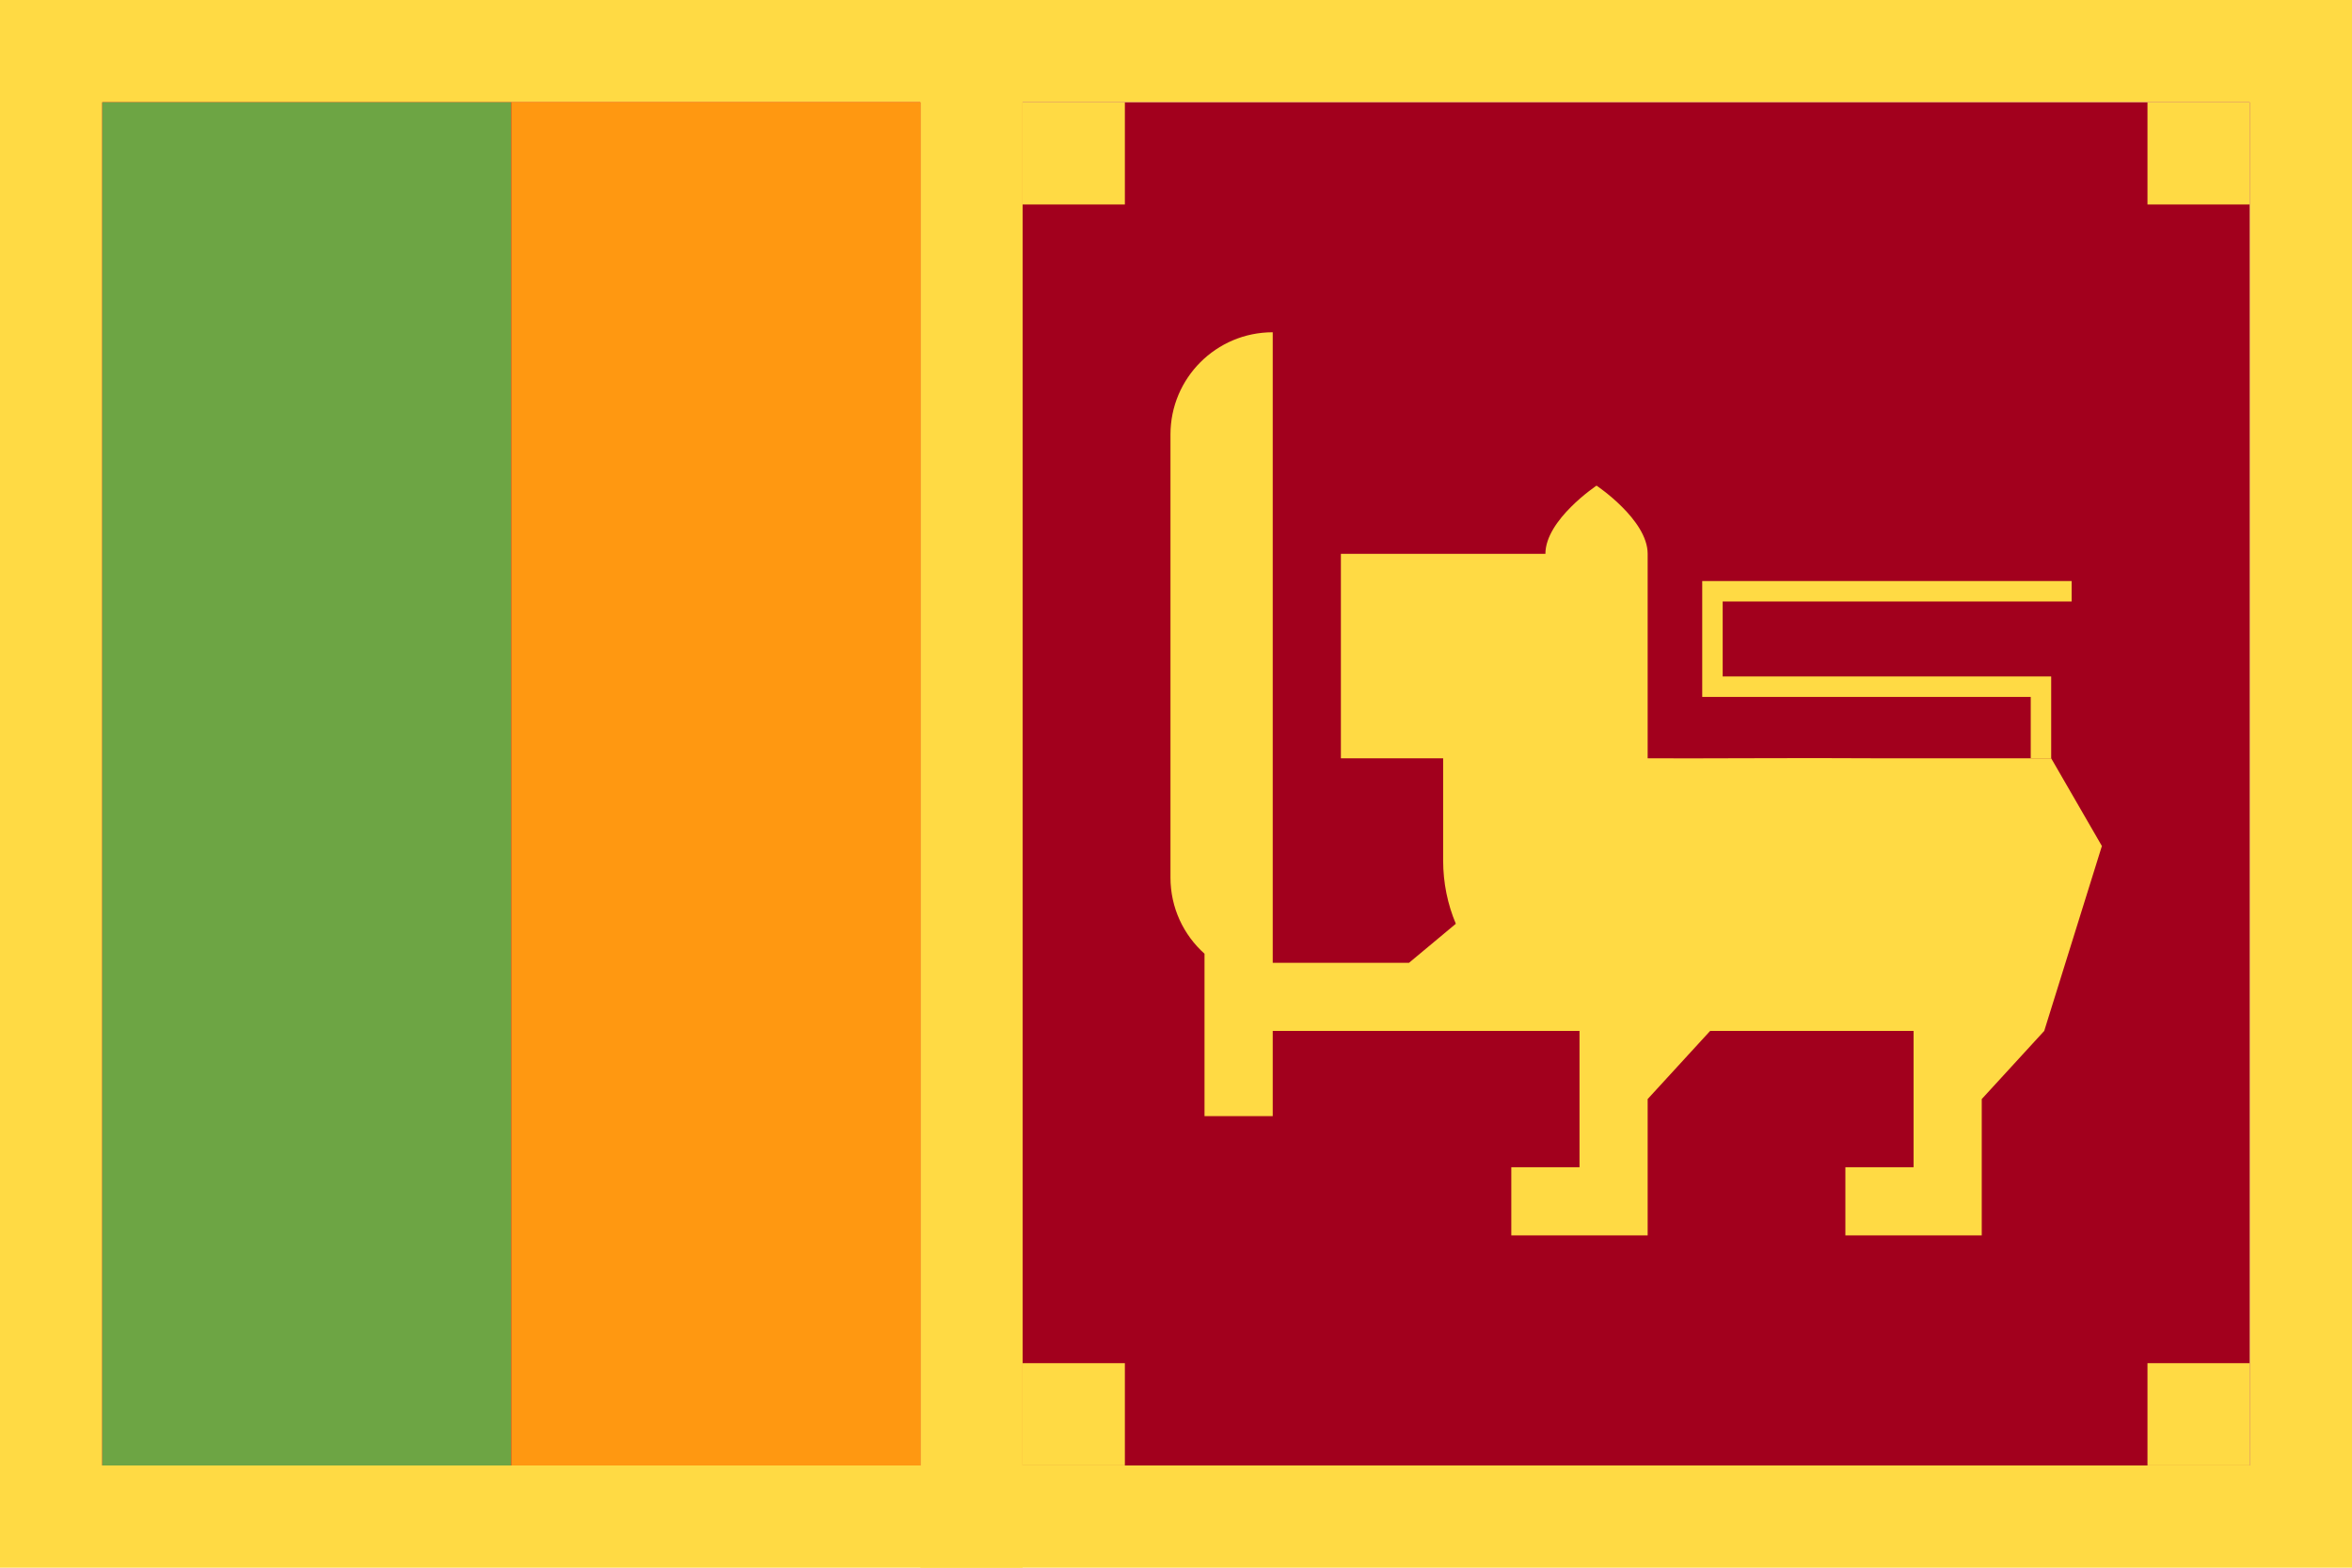
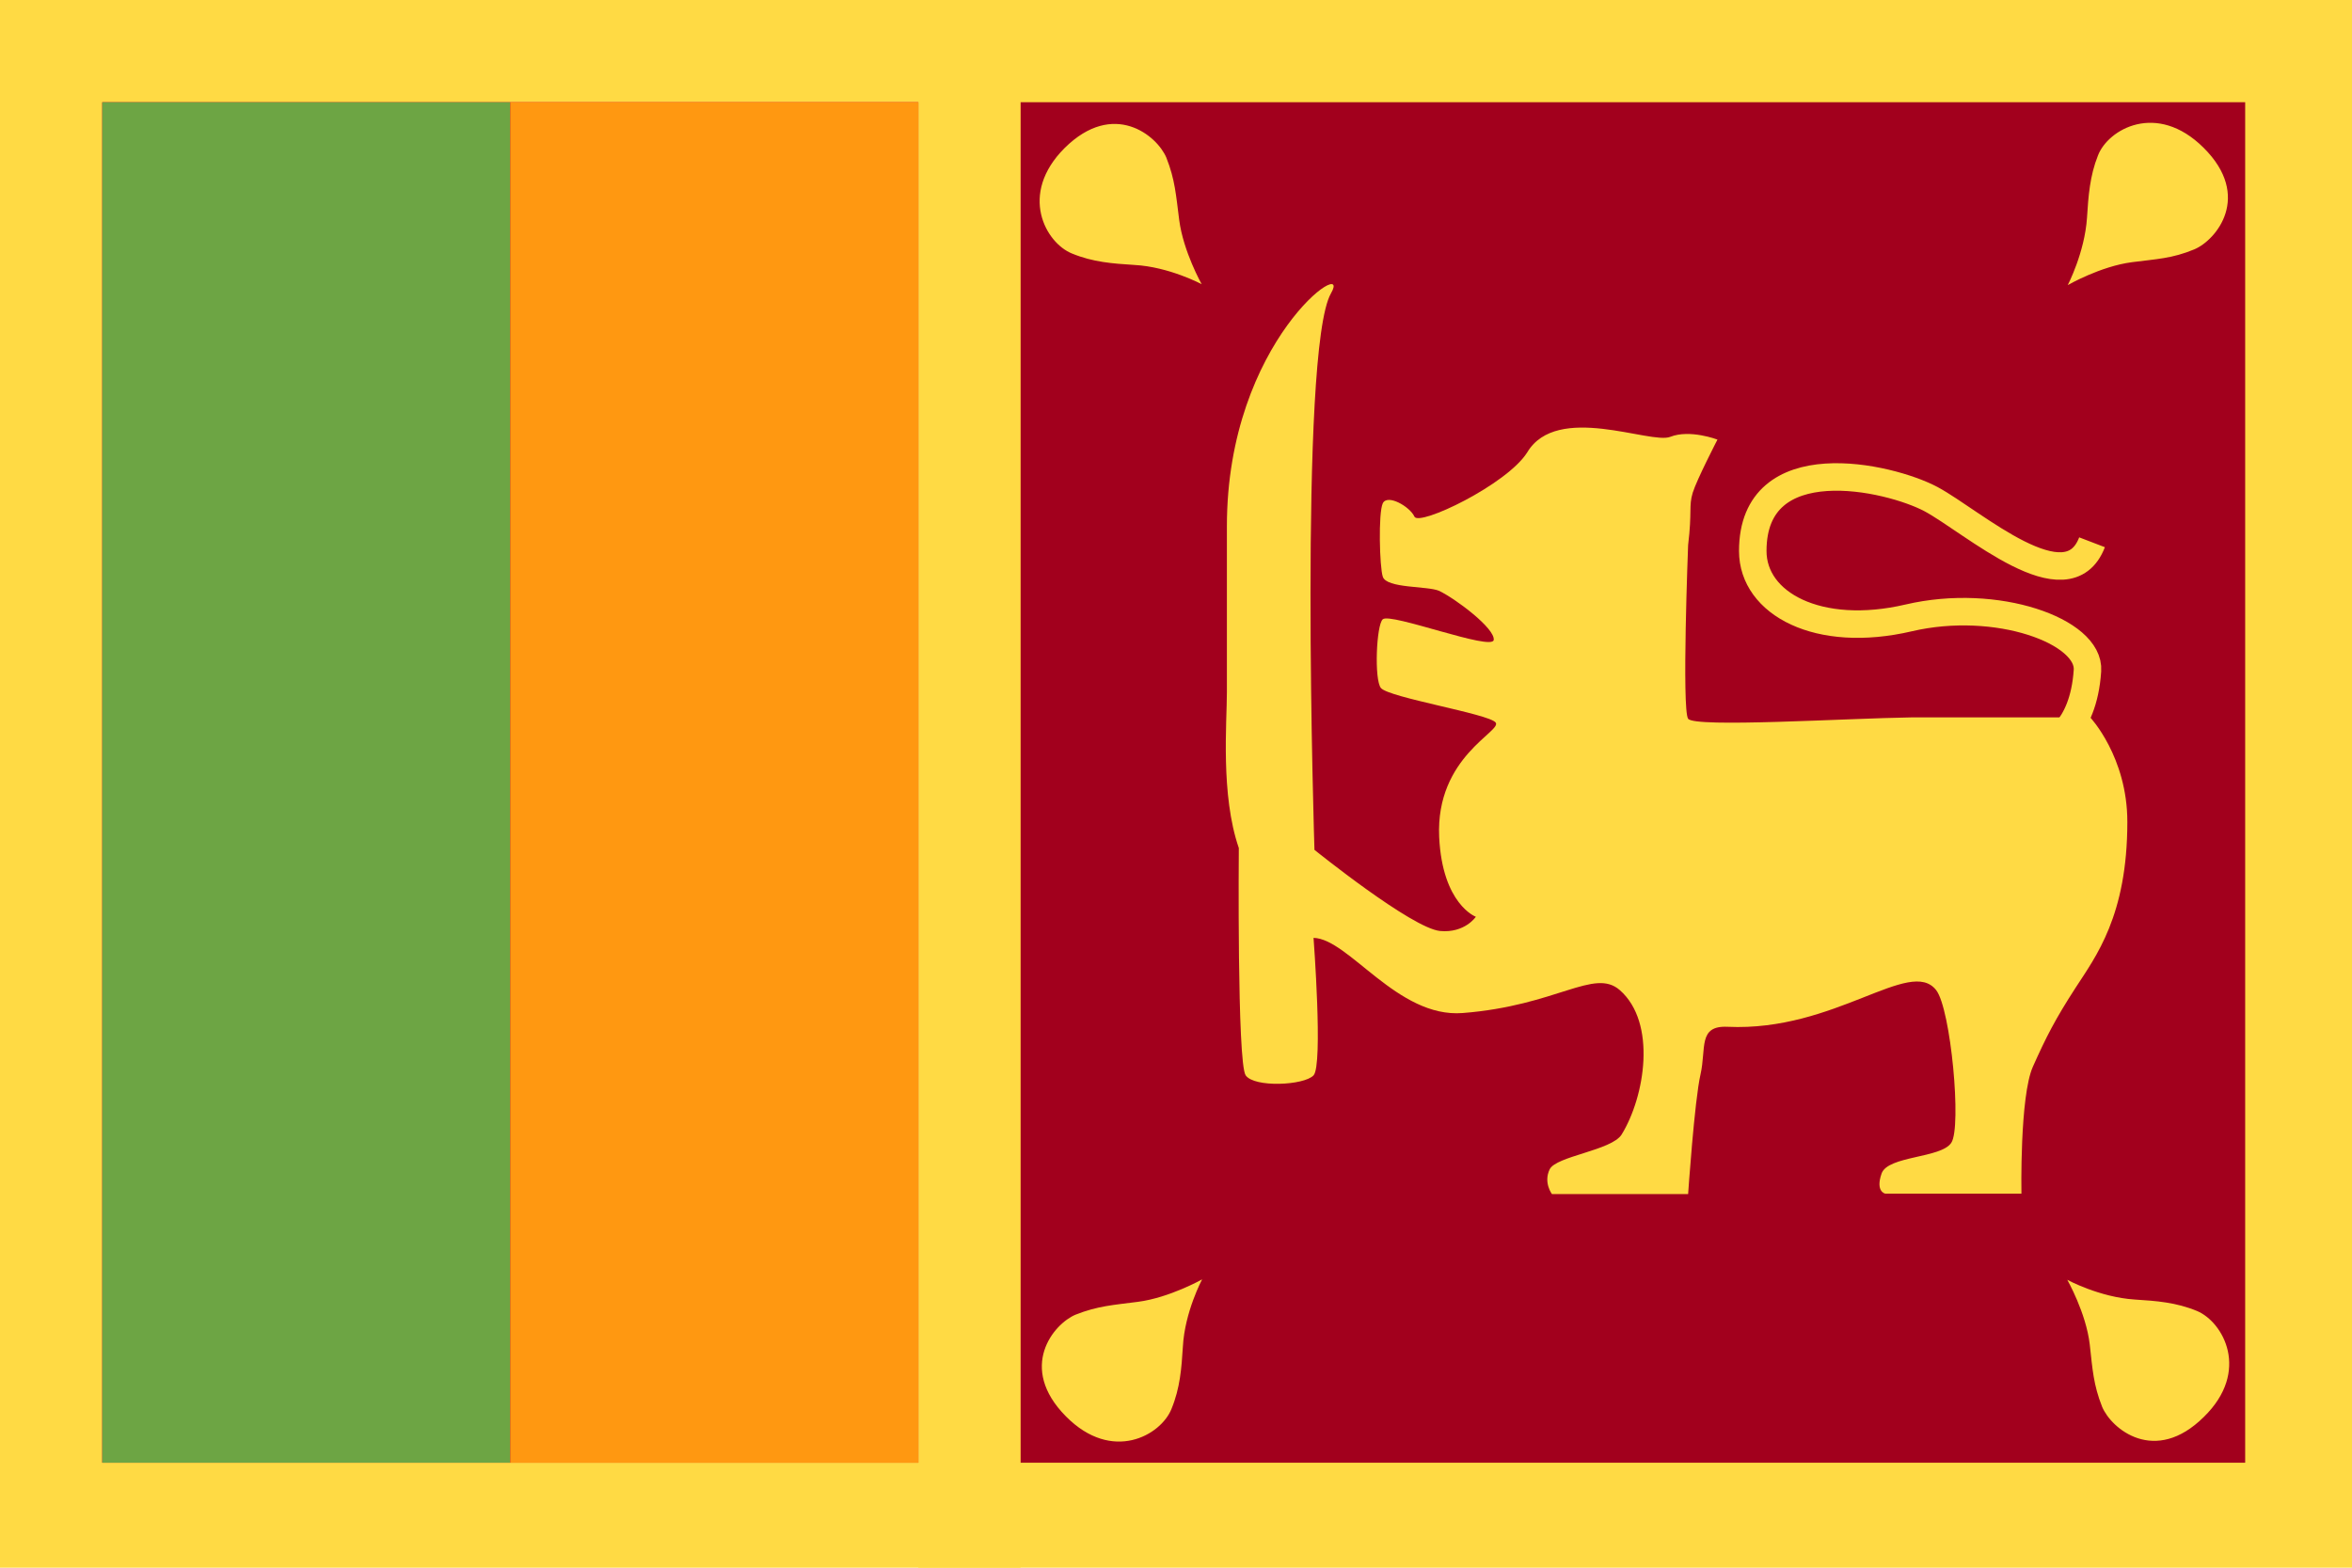
- <svg xmlns="http://www.w3.org/2000/svg" viewBox="0 85.333 512 341.333">
-   <path fill="#FFDA44" d="M0,85.329v341.337h512V85.329H0z M489.739,404.405h-267.13V107.59h267.13V404.405z" />
-   <rect x="222.609" y="107.595" fill="#A2001D" width="267.13" height="296.815" />
-   <rect x="22.261" y="107.595" fill="#D80027" width="200.348" height="296.815" />
-   <rect x="200.348" y="85.334" fill="#FFDA44" width="22.261" height="341.337" />
-   <rect x="22.261" y="107.595" fill="#6DA544" width="89.043" height="296.815" />
-   <rect x="111.304" y="107.595" fill="#FF9811" width="89.043" height="296.815" />
-   <g>
-     <path fill="#FFDA44" d="M358.675,250.438v-44.522c0-7.424-11.13-14.848-11.13-14.848s-11.13,7.424-11.13,14.848h-44.522   v44.522h22.261v22.261c0,4.875,0.979,9.539,2.76,13.768l-10.184,8.493h-29.674V157.677c-12.299,0-22.261,9.973-22.261,22.261   v96.467c0,6.589,2.861,12.511,7.413,16.584v35.361h14.848v-18.554h66.783v29.685H328.99v14.837h29.685v-29.685l13.601-14.837   h44.288v29.685h-14.848v14.837h29.685v-29.685l13.601-14.837l12.552-40.259l-11.038-19.1h-38.945   C393.402,250.315,366.934,250.527,358.675,250.438z" />
-     <polygon fill="#FFDA44" points="370.551,211.844 370.551,237.073 442.064,237.073 442.064,250.438 446.516,250.438    446.516,232.621 375.003,232.621 375.003,216.296 450.968,216.296 450.968,211.844  " />
-     <rect x="222.609" y="107.595" fill="#FFDA44" width="22.261" height="22.261" />
-     <rect x="467.478" y="107.595" fill="#FFDA44" width="22.261" height="22.261" />
-     <rect x="222.609" y="382.138" fill="#FFDA44" width="22.261" height="22.261" />
-     <rect x="467.478" y="382.138" fill="#FFDA44" width="22.261" height="22.261" />
-   </g>
+ <svg xmlns="http://www.w3.org/2000/svg" viewBox="0 0 513 342">
+   <path fill="#FFDA44" d="M0 0h513v342H0z" />
+   <path fill="#A2001D" d="M222.6 22.3h267.1v296.8H222.6z" />
+   <path fill="#D80027" d="M22.3 22.3h200.3v296.8H22.3z" />
+   <path fill="#FFDA44" d="M200.3 0h22.3v342h-22.3z" />
+   <path fill="#6DA544" d="M22.3 22.3h89v296.8h-89z" />
+   <path fill="#FF9811" d="M111.3 22.3h89v296.8h-89z" />
+   <path fill="#FFDA44" d="M368.2 156.8c-1.4-2 0-37.9 0-37.9.9-7.4.1-8.4 1-11.4.9-2.9 5.4-11.6 5.4-11.6s-6-2.3-10.3-.6c-4.3 1.7-24.7-7.5-31.2 3.4-4.4 7-23.6 16.2-24.6 14-1-2.2-5.9-5-6.9-2.9s-.7 13.9 0 16c.8 2.6 9.8 2 12.3 3.1 3.7 1.8 12.2 8.2 11.9 10.7-.3 2.5-22.5-6-24.2-4.5-1.4 1.2-1.9 13.2-.4 15 1.8 2.1 23.4 5.6 25 7.5 1.6 1.9-13.1 7.4-12.3 25 .7 14.7 8 17.4 8 17.4s-2.4 3.6-7.8 3.1c-6.2-.6-27.4-17.7-27.4-17.7s-3.5-109 3.6-121.4c4.9-8.5-22.7 10.1-22.7 50.8V151c0 6.6-1.4 22.4 2.6 34 0 0-.4 46.9 1.5 49.6s12.7 2.2 14.8 0 0-30 0-30c7.7.2 18.3 17.5 32.5 16.4 20.6-1.6 28.7-9.9 34.3-5 8.1 7.1 5.5 23.2.4 31.5-2.2 3.5-14.3 4.7-15.7 7.6-1.4 2.9.5 5.4.5 5.4h29.7s1.4-20.5 2.7-26.1c1.3-5.7-.6-10.7 5.9-10.4 23.5 1.1 39.8-15.3 45.5-8 3.2 4.1 5.6 29.9 3.3 33.3-2.2 3.4-13.8 2.8-15.2 6.7-1.4 4 .8 4.4.8 4.4h29.7s-.4-21.2 2.5-27.7 4.9-10.4 9.3-17.2c4.4-6.8 11.3-15.7 11.3-36.2 0-14.2-8.1-22.8-8.1-22.8H417c-14.1.2-47.4 2.3-48.8.3zM232.2 32.3c10.7-10.6 20.2-2.7 22.2 2.1 1.9 4.8 2.1 8.2 2.8 13.6.9 6.9 4.9 14 4.9 14s-7.1-3.8-14.7-4.2c-4.7-.3-9-.6-13.6-2.5-5.7-2.3-11.7-12.9-1.6-23zM480.6 32.2c10.7 10.6 2.8 20.2-2 22.2s-8.2 2.1-13.6 2.8c-6.9.9-14 5-14 5s3.7-7.1 4.2-14.7c.3-4.7.6-9.1 2.4-13.6 2.2-5.7 12.8-11.8 23-1.7zM480.7 309.1c-10.7 10.6-20.2 2.6-22.2-2.2-1.9-4.8-2.1-8.2-2.7-13.6-.8-6.9-4.9-14.1-4.9-14.1s7 3.8 14.7 4.3c4.7.3 9 .6 13.6 2.5 5.7 2.4 11.7 13.1 1.5 23.1zM232.5 309c-10.6-10.7-2.7-20.2 2.1-22.2 4.8-1.9 8.2-2.1 13.6-2.8 6.9-.9 14-4.9 14-4.9s-3.8 7.1-4.2 14.7c-.3 4.7-.6 9-2.5 13.6-2.3 5.7-12.9 11.8-23 1.6z" />
+   <path fill="none" stroke="#FFDA44" stroke-width="6" stroke-miterlimit="10" d="M446.9 162.4s7.5-2.6 8.4-16.1c.6-8.6-19.8-16-39-11.5-19.7 4.6-34-3.1-34-14.6 0-22.9 29.7-16.2 38.9-11.3 9.1 4.9 29.7 23.5 35.1 9.4" />
</svg>
